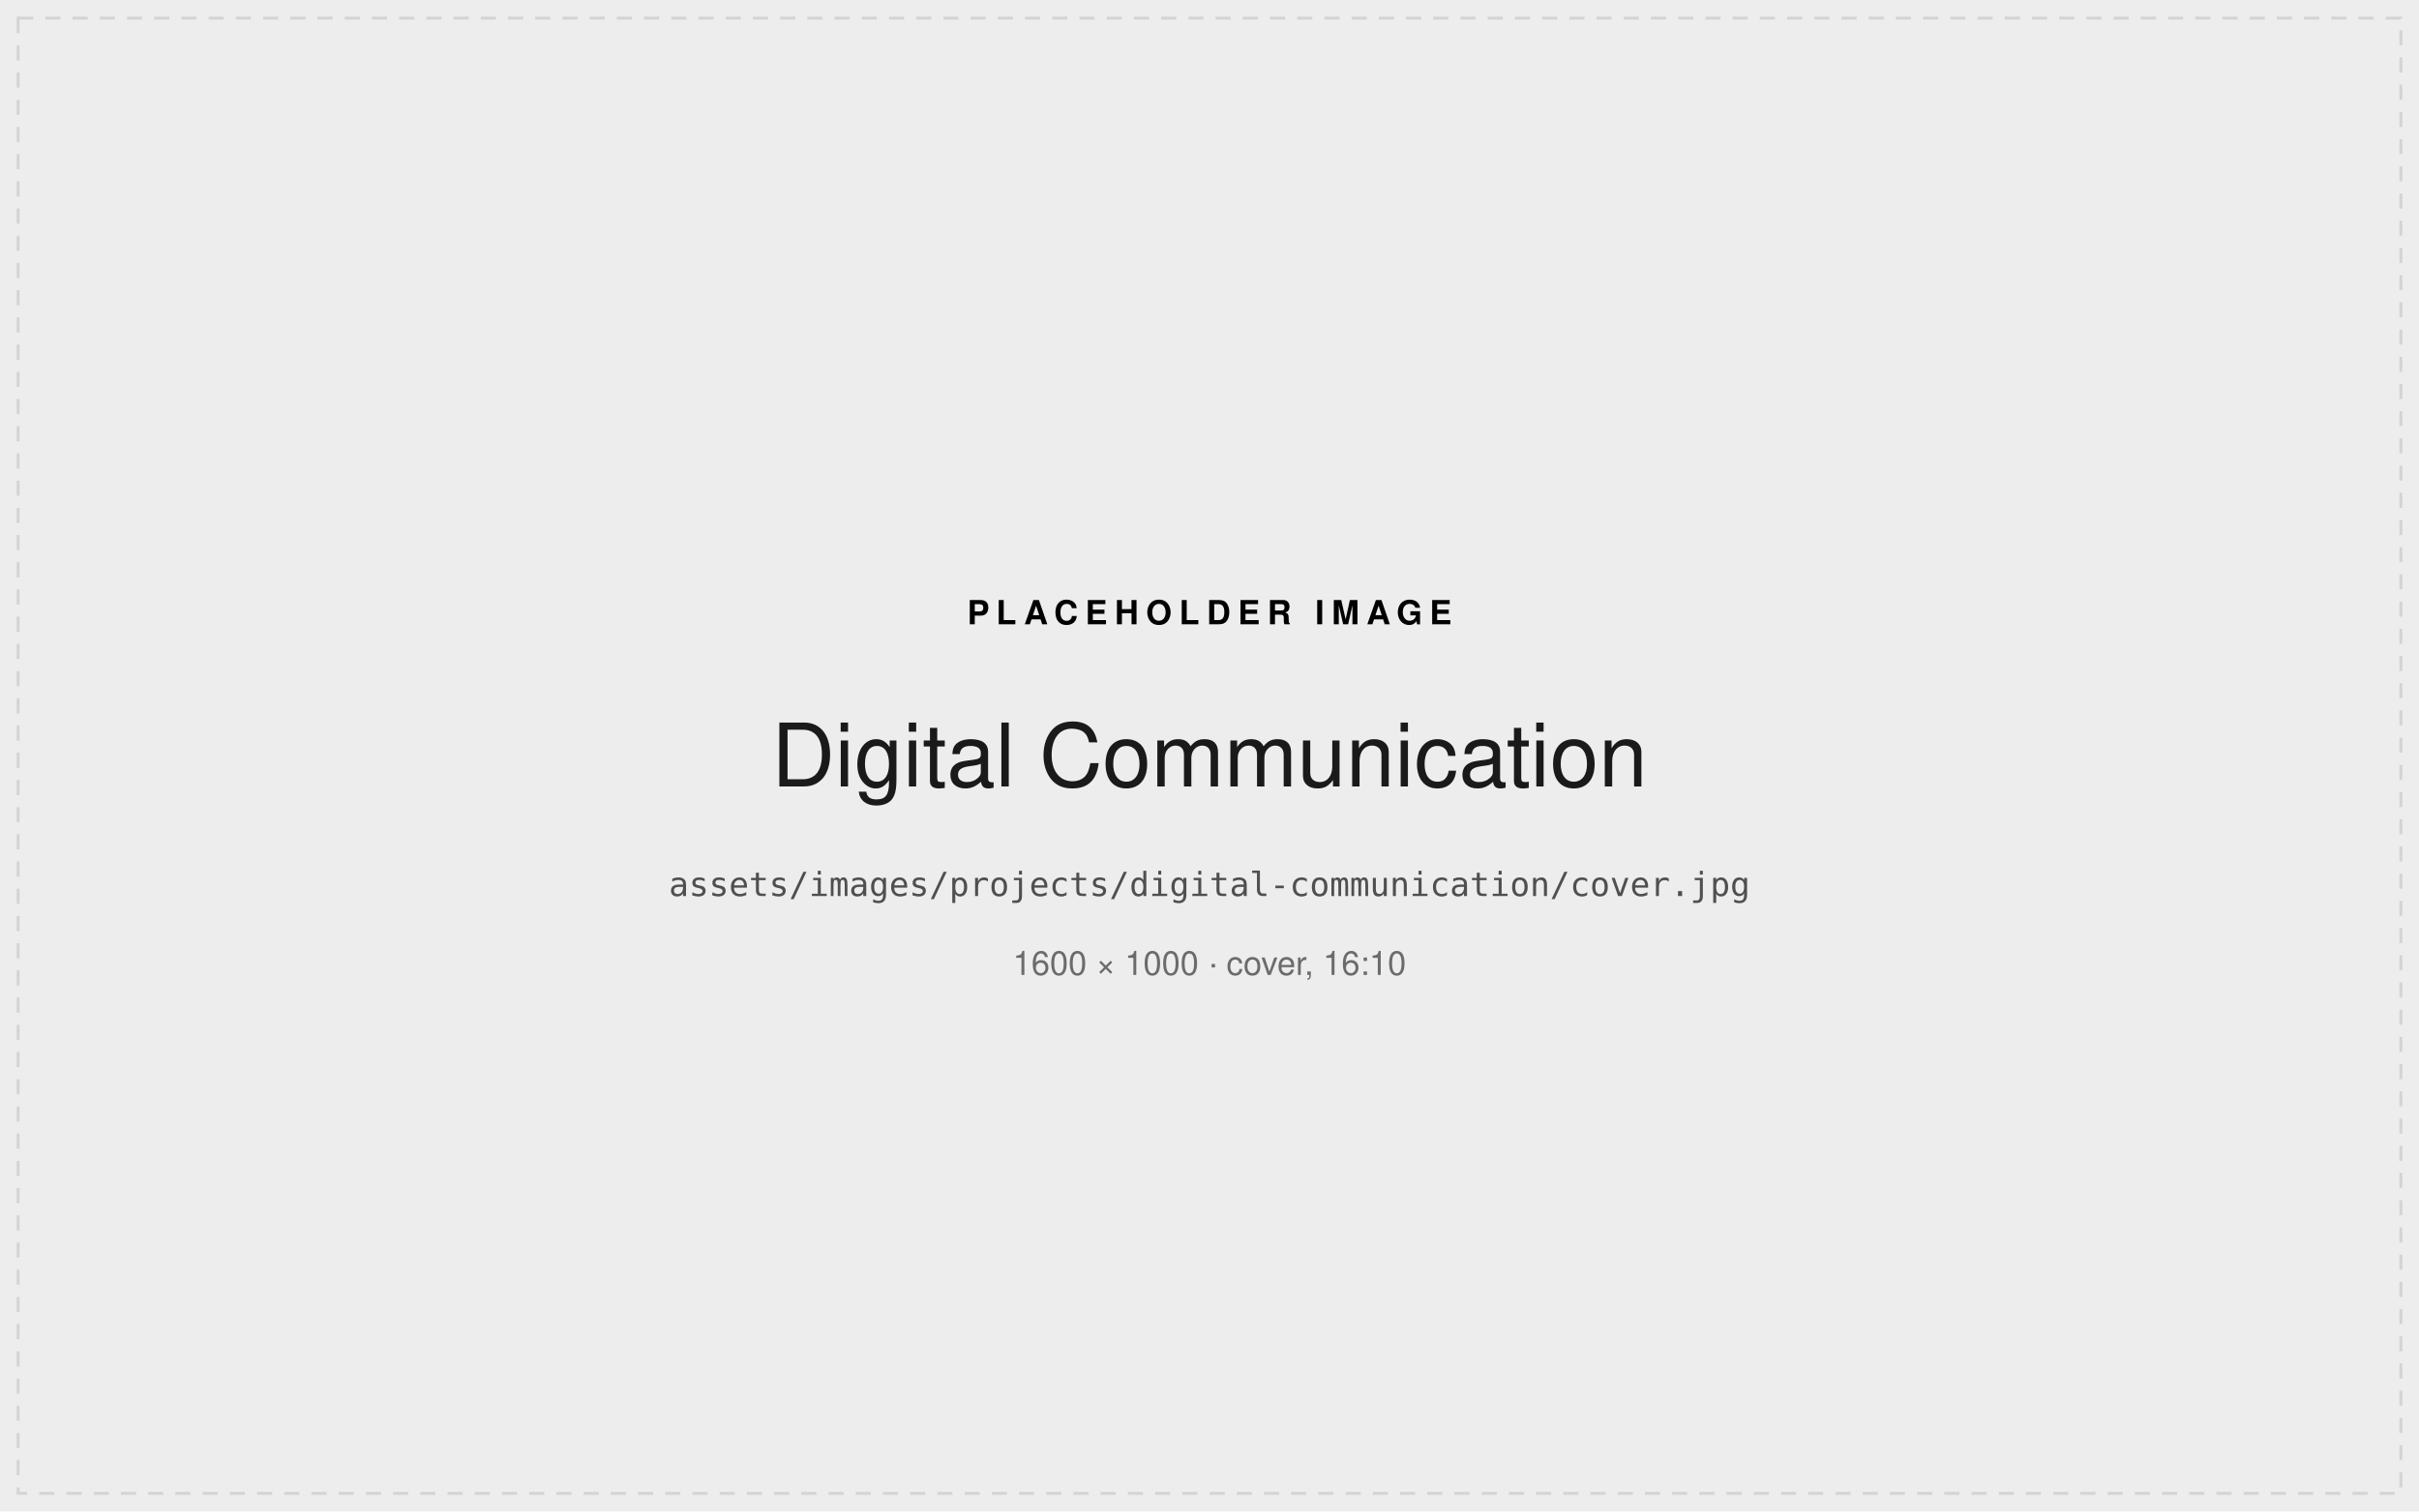
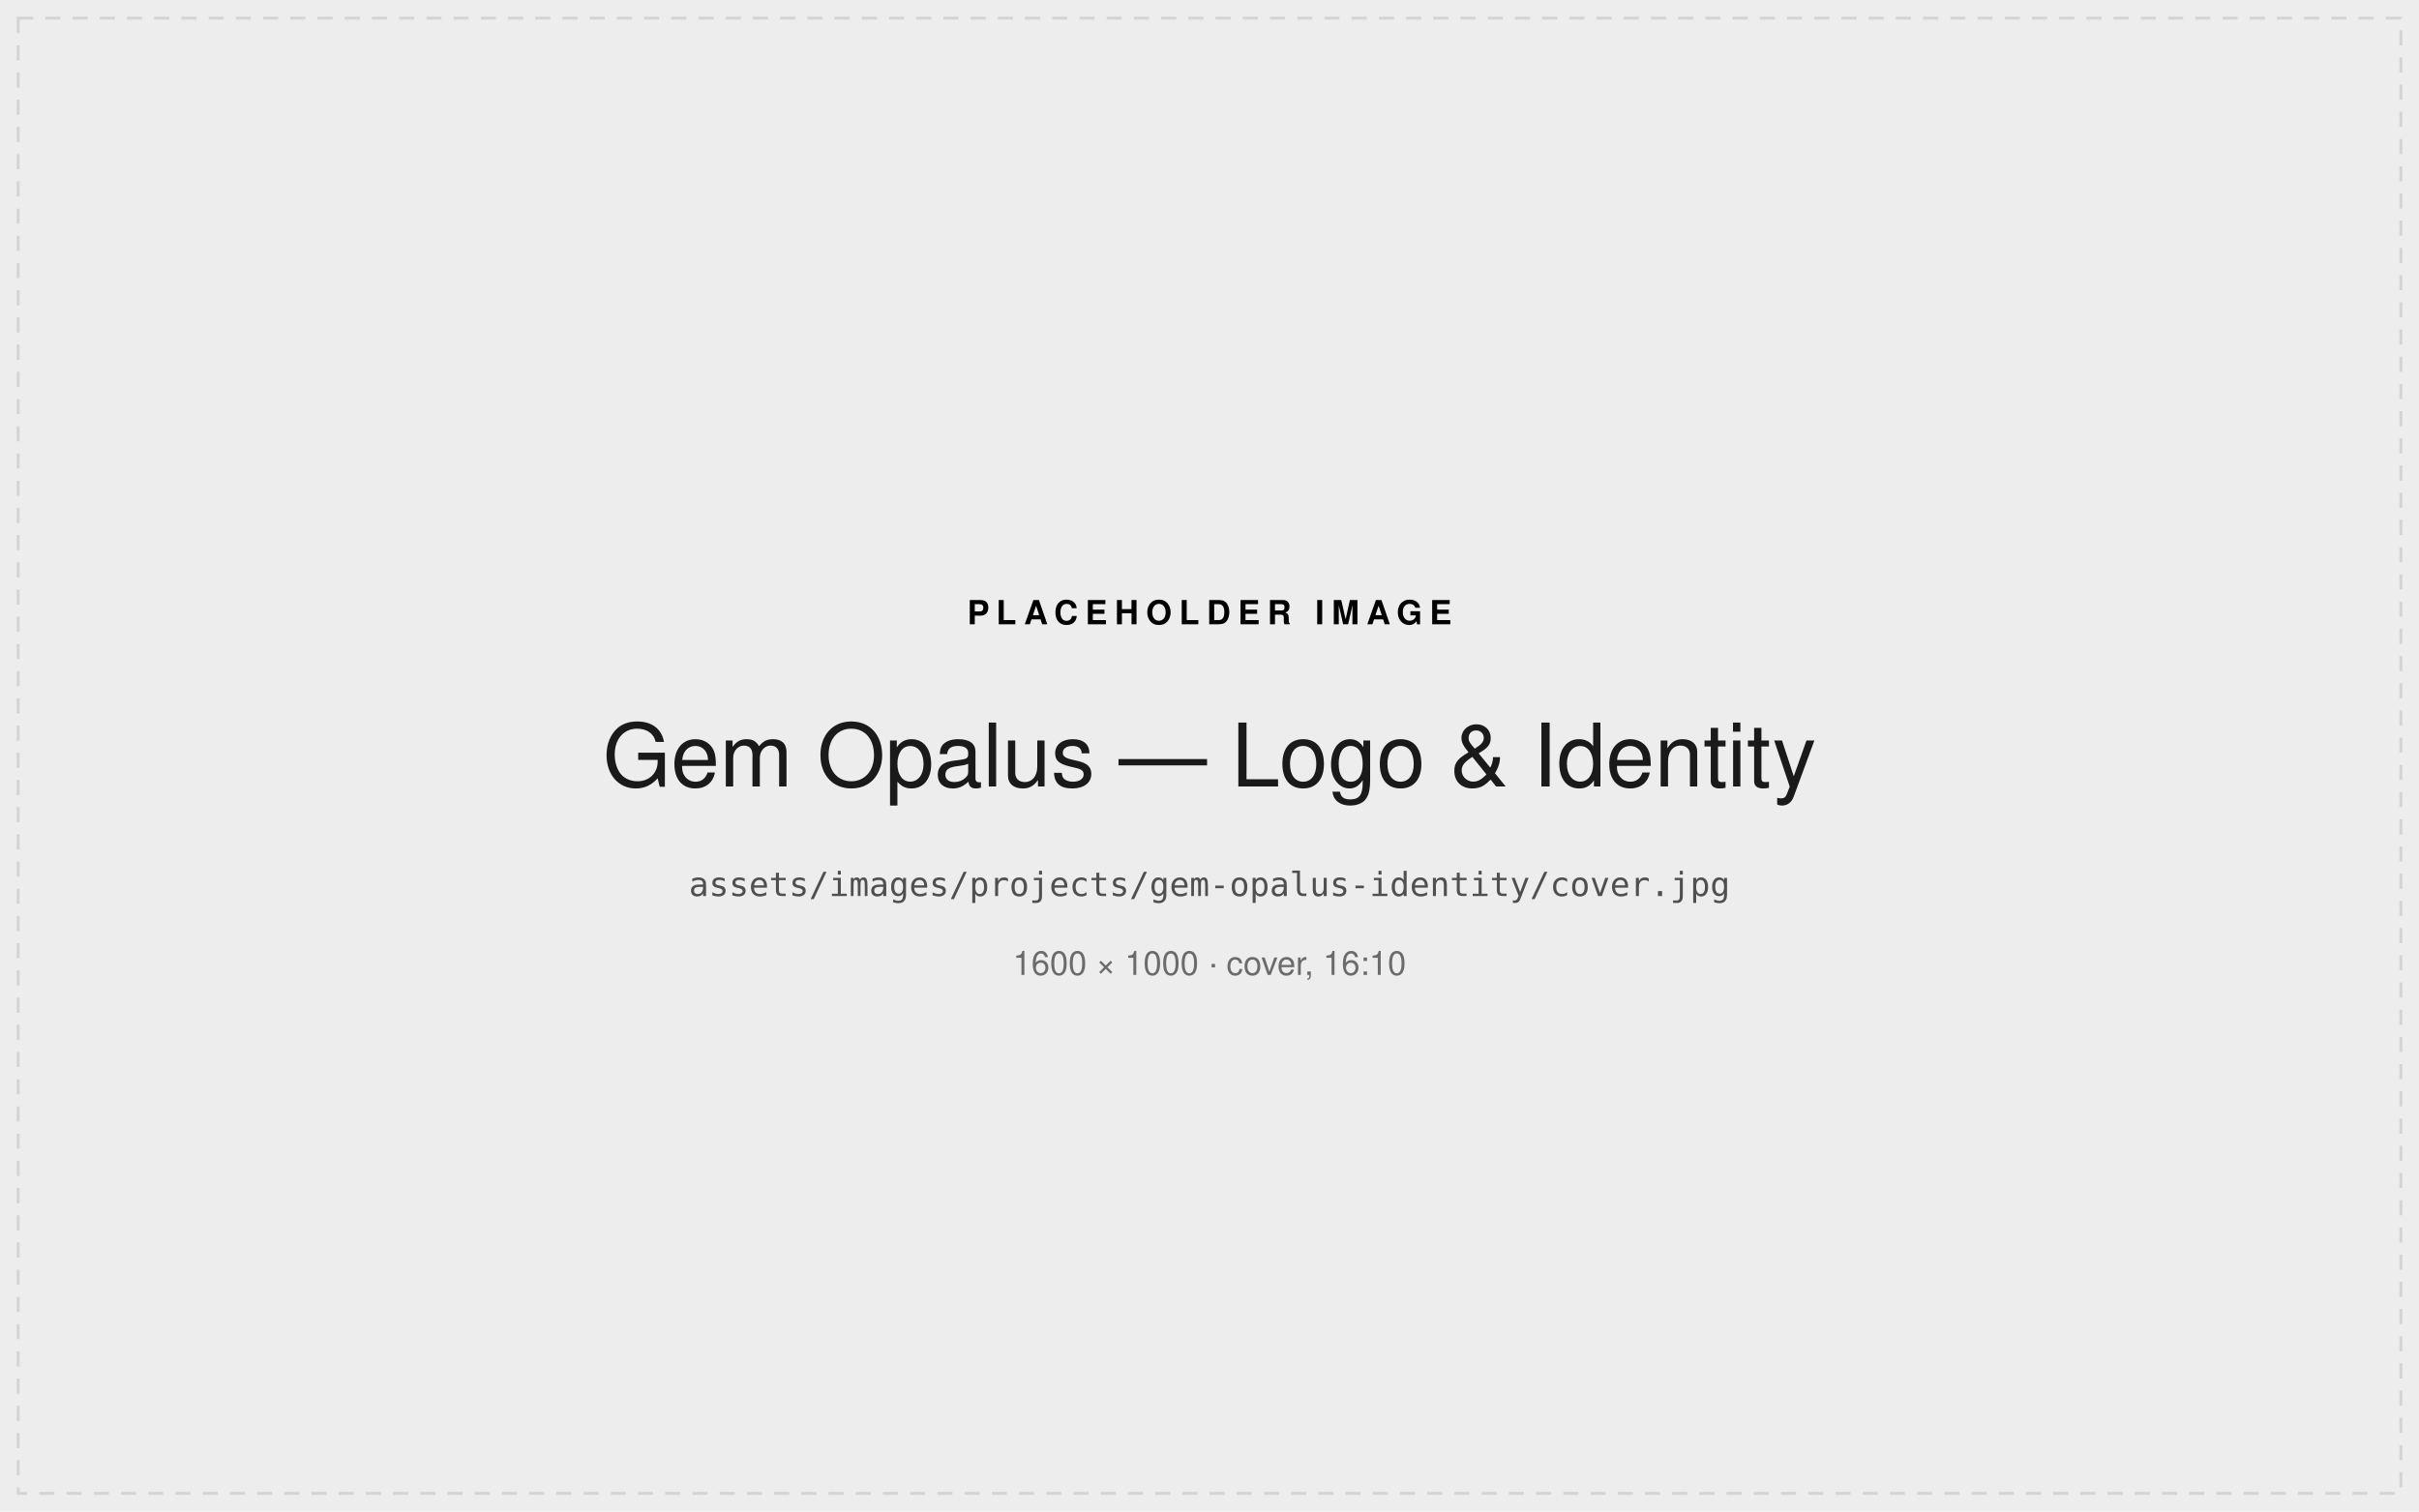
- <svg xmlns="http://www.w3.org/2000/svg" viewBox="0 0 1600 1000" width="1600" height="1000" role="img" aria-label="Placeholder image: Digital Communication">
+ <svg xmlns="http://www.w3.org/2000/svg" viewBox="0 0 1600 1000" width="1600" height="1000" role="img" aria-label="Placeholder image: Gem Opalus — Logo &amp; Identity">
  <rect width="1600" height="1000" fill="#EDEDED" />
  <rect x="12" y="12" width="1576" height="976" fill="none" stroke="#D4D4D4" stroke-width="2" stroke-dasharray="10 8" />
  <g font-family="Archivo, 'Helvetica Neue', Helvetica, Arial, sans-serif" text-anchor="middle">
    <text x="800" y="413" font-size="22" font-weight="600" letter-spacing="4.8" fill="#000000">PLACEHOLDER IMAGE</text>
-     <text x="800" y="520.3" font-size="58" font-weight="500" fill="#1A1A1A">Digital Communication</text>
-     <text x="800" y="592.8" font-size="22" fill="#4F4F4F" font-family="ui-monospace, 'SFMono-Regular', Menlo, Consolas, monospace">assets/images/projects/digital-communication/cover.jpg</text>
+     <text x="800" y="520.3" font-size="58" font-weight="500" fill="#1A1A1A">Gem Opalus — Logo &amp; Identity</text>
+     <text x="800" y="592.8" font-size="22" fill="#4F4F4F" font-family="ui-monospace, 'SFMono-Regular', Menlo, Consolas, monospace">assets/images/projects/gem-opalus-identity/cover.jpg</text>
    <text x="800" y="645" font-size="22" fill="#6B6B6B">1600 × 1000 · cover, 16:10</text>
  </g>
</svg>
